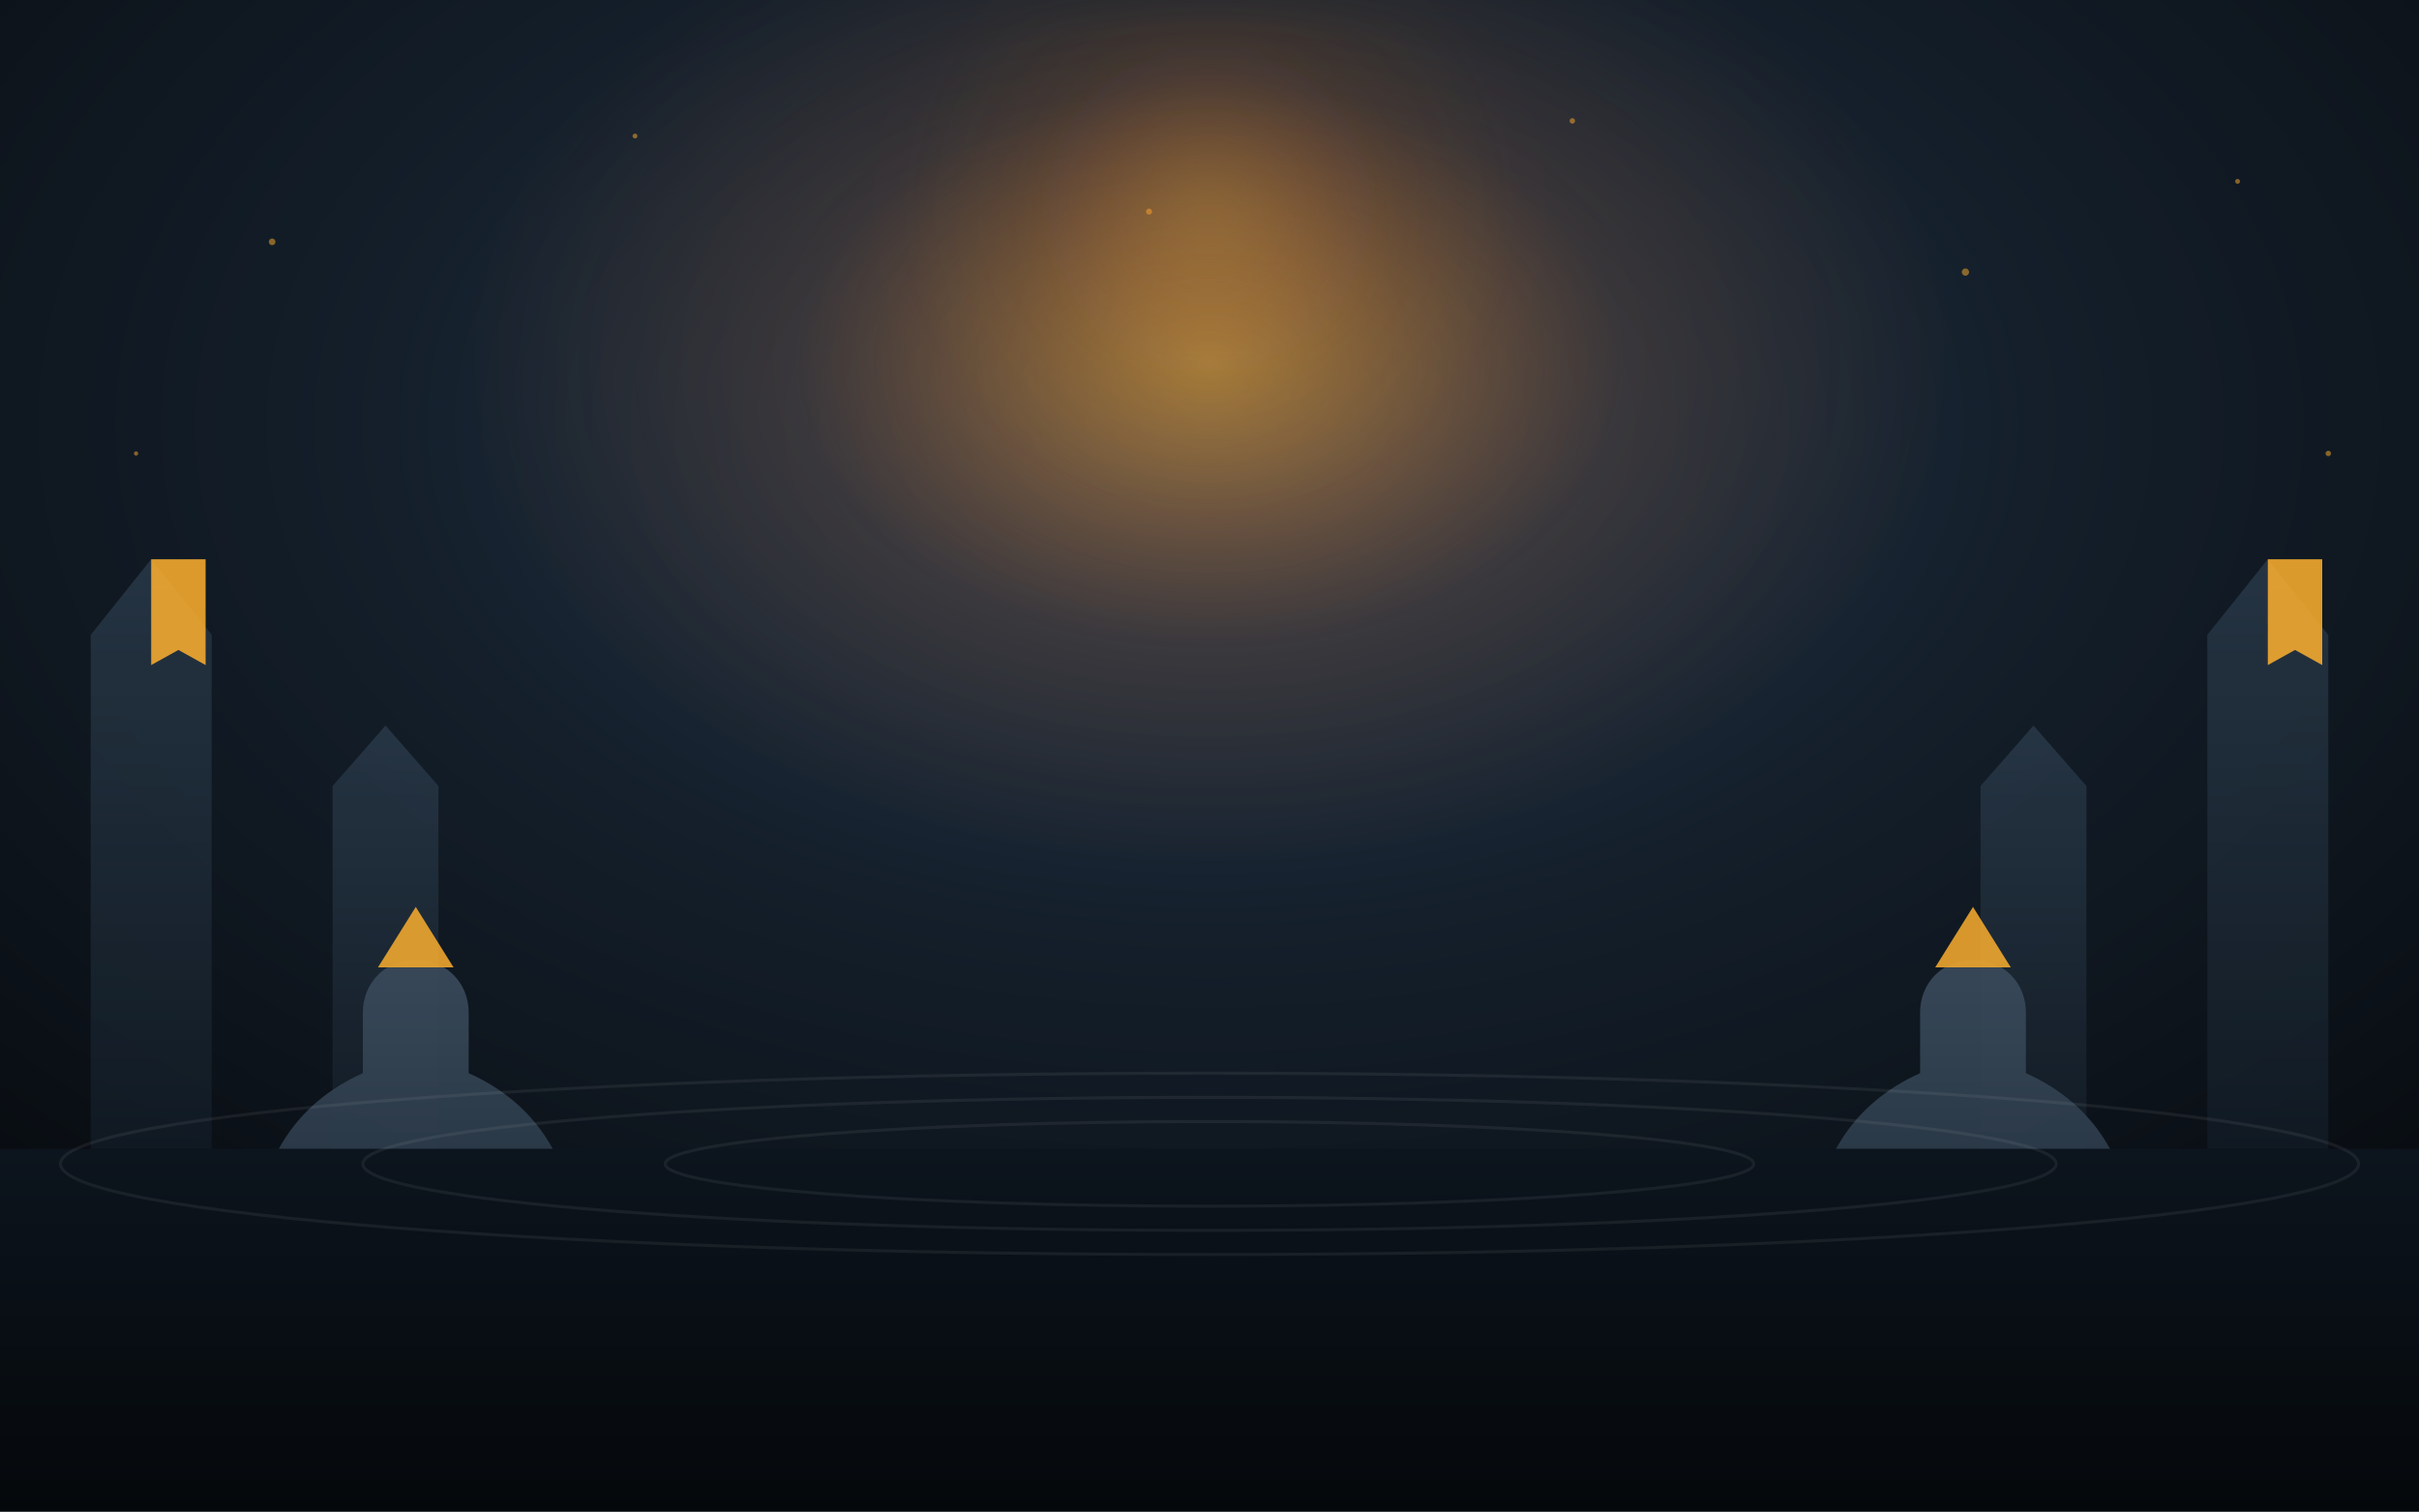
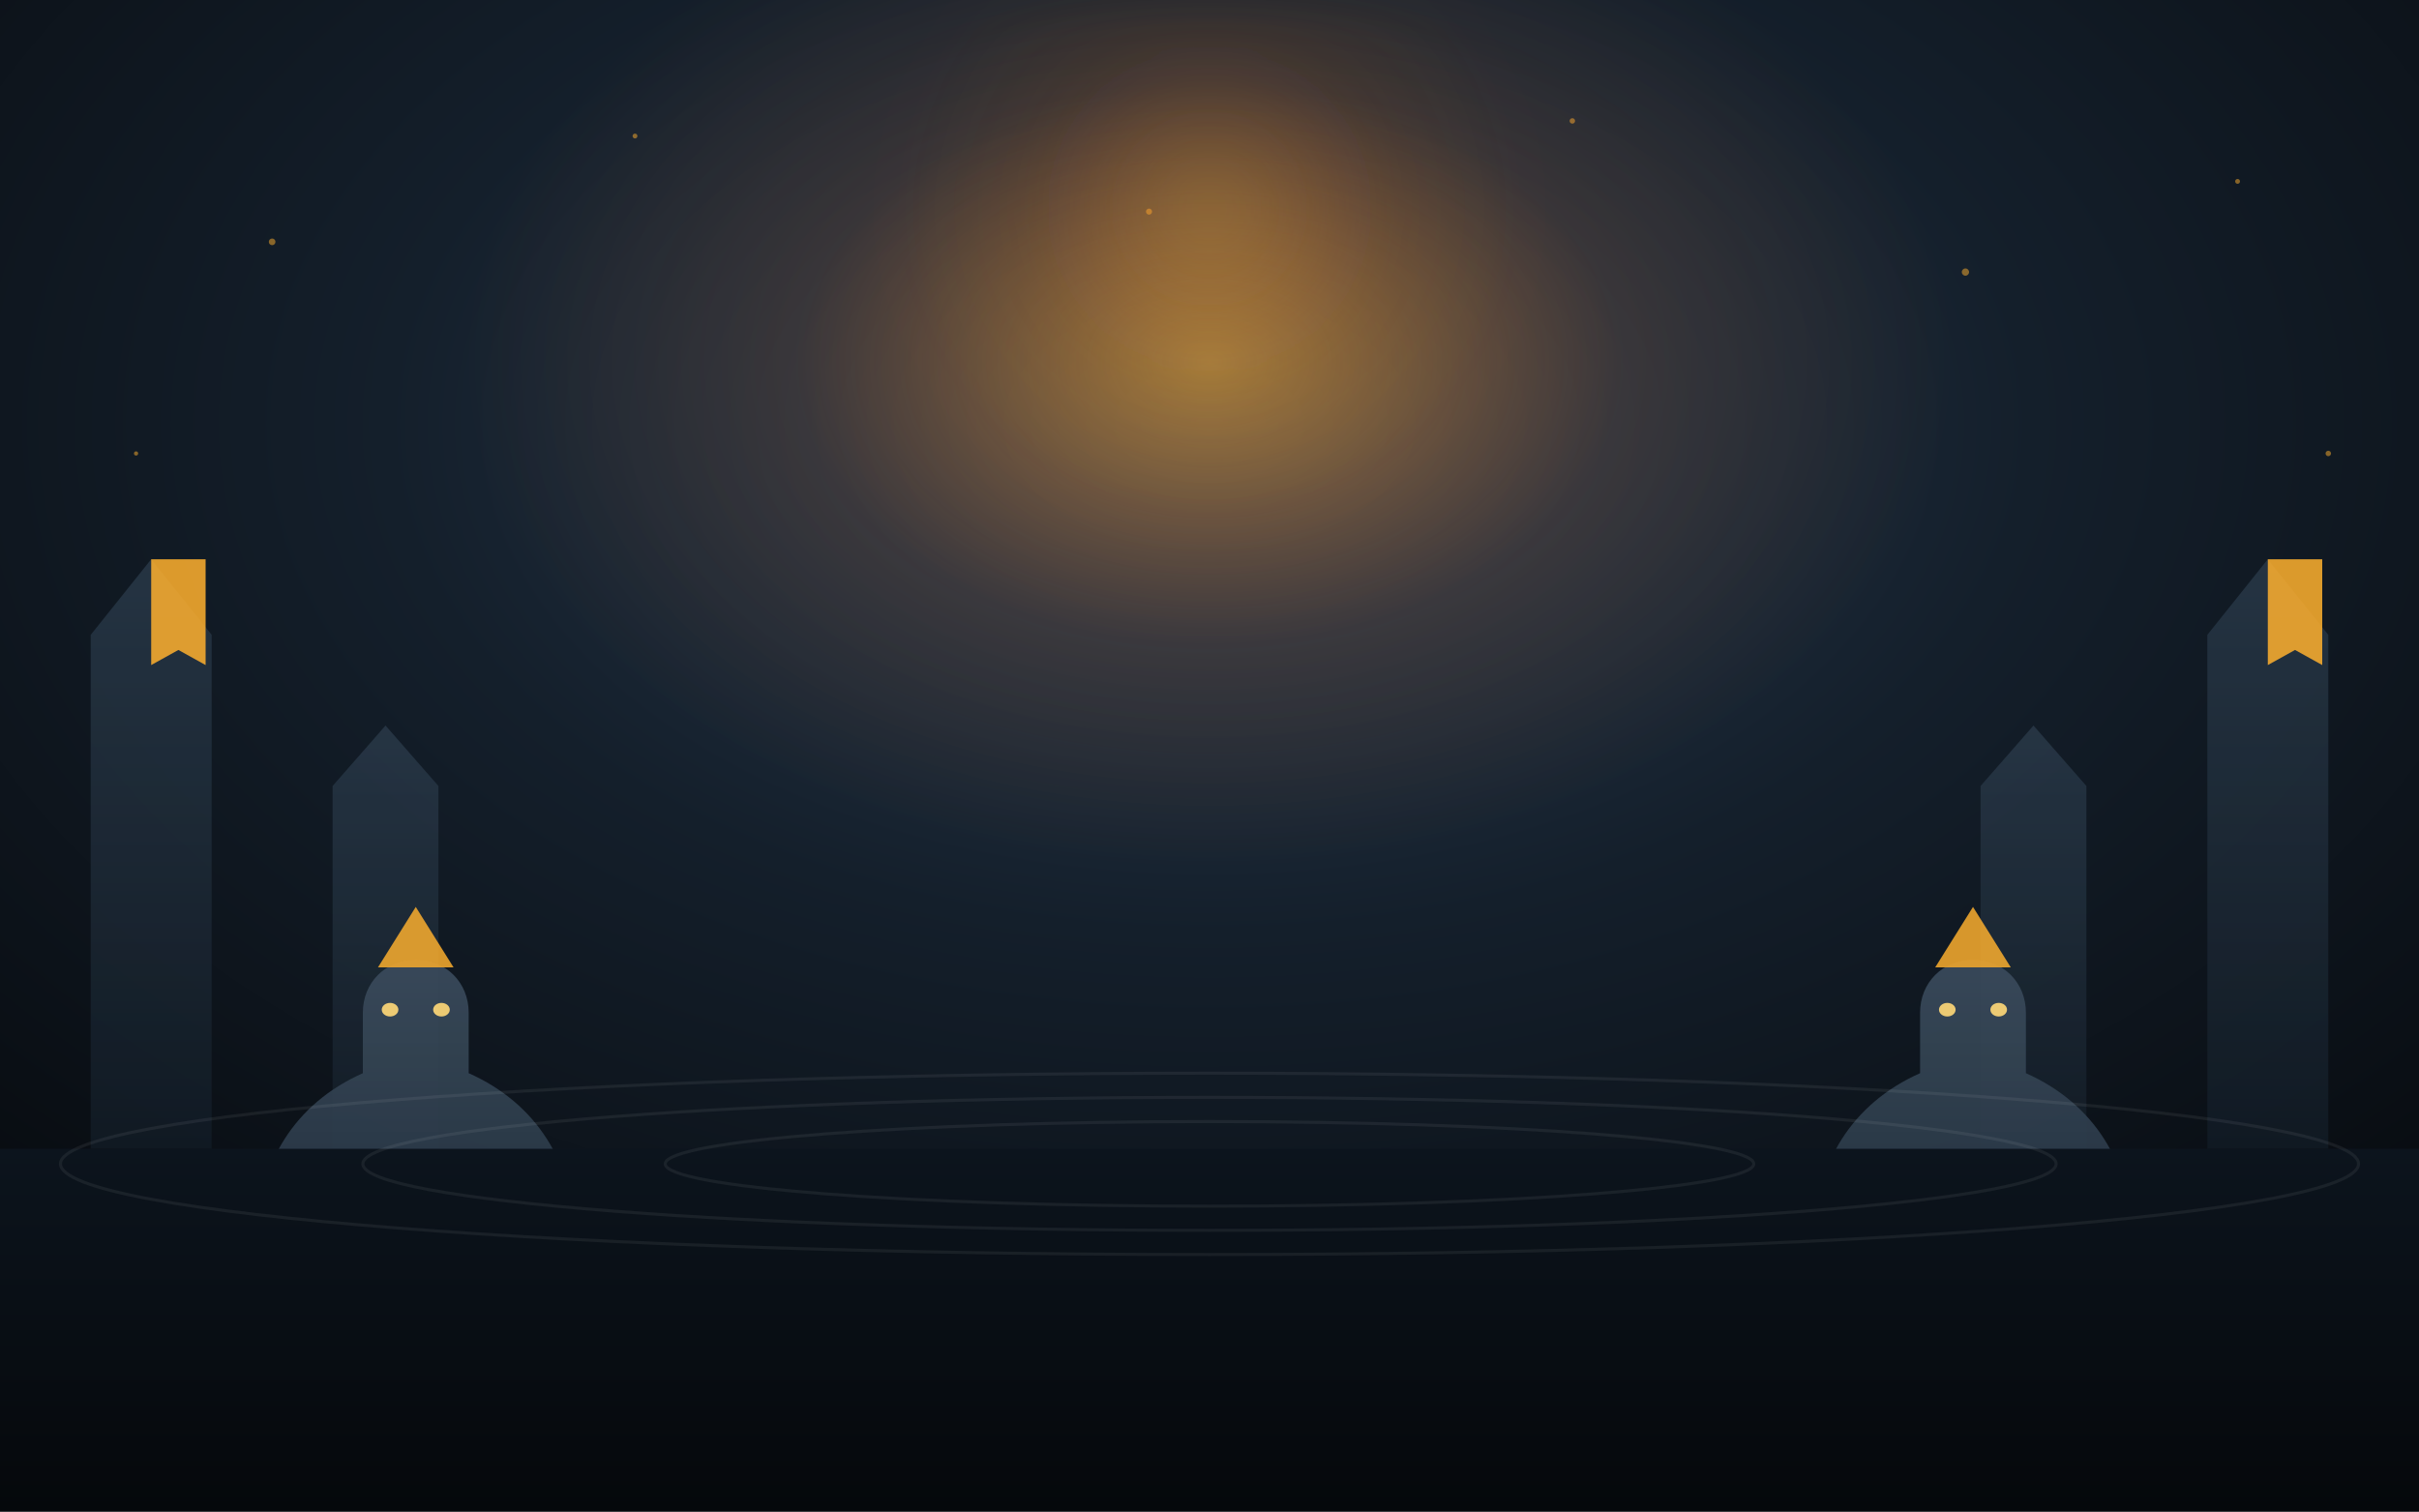
<svg xmlns="http://www.w3.org/2000/svg" viewBox="0 0 1600 1000" preserveAspectRatio="xMidYMid slice" aria-hidden="true">
  <defs>
    <radialGradient id="skyGlow" cx="50%" cy="28%" r="75%">
      <stop offset="0%" stop-color="#2a3d52" />
      <stop offset="45%" stop-color="#141f2b" />
      <stop offset="100%" stop-color="#070a0e" />
    </radialGradient>
    <radialGradient id="emberGlow" cx="50%" cy="38%" r="40%">
      <stop offset="0%" stop-color="#ffb02e" stop-opacity="0.55" />
      <stop offset="55%" stop-color="#ff7a1f" stop-opacity="0.12" />
      <stop offset="100%" stop-color="#ff7a1f" stop-opacity="0" />
    </radialGradient>
    <linearGradient id="arenaFloor" x1="0" y1="0" x2="0" y2="1">
      <stop offset="0%" stop-color="#0c141d" />
      <stop offset="100%" stop-color="#05080b" />
    </linearGradient>
    <linearGradient id="pillarGrad" x1="0" y1="0" x2="0" y2="1">
      <stop offset="0%" stop-color="#2a3a4a" />
      <stop offset="100%" stop-color="#121c26" />
    </linearGradient>
    <linearGradient id="knightGrad" x1="0" y1="0" x2="0" y2="1">
      <stop offset="0%" stop-color="#3a4b5c" />
      <stop offset="100%" stop-color="#17222d" />
    </linearGradient>
    <filter id="softBlur" x="-50%" y="-50%" width="200%" height="200%">
      <feGaussianBlur stdDeviation="18" />
    </filter>
  </defs>
+   <style>
+     /* Knight eyes: lit most of the time, with a quick natural blink on a loop.
+        Two different timings/offsets so both knights don't blink in perfect unison. */
+     .hb-eye{fill:#ffd97a;transform-box:fill-box;transform-origin:center}
+     .hb-eye-l{animation:hbBlink 5.2s ease-in-out infinite}
+     .hb-eye-r{animation:hbBlink 6.1s ease-in-out infinite .35s}
+     @keyframes hbBlink{
+       0%,91%,100%{transform:scaleY(1)}
+       94%{transform:scaleY(.08)}
+       97%{transform:scaleY(1)}
+     }
+   </style>
  <rect width="1600" height="1000" fill="url(#skyGlow)" />
  <g class="hb-embers" fill="#ffb02e" opacity="0.5">
    <circle cx="180" cy="160" r="2.2" />
    <circle cx="420" cy="90" r="1.6" />
    <circle cx="760" cy="140" r="2" />
    <circle cx="1040" cy="80" r="1.8" />
    <circle cx="1300" cy="180" r="2.4" />
    <circle cx="1480" cy="120" r="1.6" />
    <circle cx="90" cy="300" r="1.4" />
    <circle cx="1540" cy="300" r="1.8" />
  </g>
  <ellipse cx="800" cy="340" rx="620" ry="420" fill="url(#emberGlow)" />
  <g fill="url(#pillarGrad)" opacity="0.8">
    <path d="M60 760 L60 420 L100 370 L140 420 L140 760 Z" />
    <path d="M1460 760 L1460 420 L1500 370 L1540 420 L1540 760 Z" />
    <path d="M220 780 L220 520 L255 480 L290 520 L290 780 Z" />
    <path d="M1310 780 L1310 520 L1345 480 L1380 520 L1380 780 Z" />
  </g>
  <g opacity="0.85">
    <path d="M100 370 L100 440 L118 430 L136 440 L136 370 Z" fill="#ffb02e" />
    <path d="M1500 370 L1500 440 L1518 430 L1536 440 L1536 370 Z" fill="#ffb02e" />
  </g>
  <g transform="translate(150,560)" fill="url(#knightGrad)" opacity="0.92">
    <path d="M70 420 C40 420 20 395 20 360 L20 260 C20 210 45 170 90 150 L90 110 C90 90 105 75 125 75 C145 75 160 90 160 110 L160 150 C205 170 230 210 230 260 L230 360 C230 395 210 420 180 420 Z" />
    <path d="M125 40 L150 80 L100 80 Z" fill="#ffb02e" opacity="0.9" />
    <rect x="0" y="230" width="22" height="110" rx="8" />
    <rect x="228" y="230" width="22" height="110" rx="8" />
+     <ellipse class="hb-eye hb-eye-l" cx="108" cy="108" rx="5.5" ry="4.5" />
+     <ellipse class="hb-eye hb-eye-r" cx="142" cy="108" rx="5.5" ry="4.5" />
  </g>
  <g transform="translate(1180,560) scale(-1,1) translate(-250,0)" fill="url(#knightGrad)" opacity="0.92">
    <path d="M70 420 C40 420 20 395 20 360 L20 260 C20 210 45 170 90 150 L90 110 C90 90 105 75 125 75 C145 75 160 90 160 110 L160 150 C205 170 230 210 230 260 L230 360 C230 395 210 420 180 420 Z" />
    <path d="M125 40 L150 80 L100 80 Z" fill="#ffb02e" opacity="0.9" />
    <rect x="0" y="230" width="22" height="110" rx="8" />
    <rect x="228" y="230" width="22" height="110" rx="8" />
+     <ellipse class="hb-eye hb-eye-l" cx="108" cy="108" rx="5.5" ry="4.5" />
+     <ellipse class="hb-eye hb-eye-r" cx="142" cy="108" rx="5.5" ry="4.5" />
  </g>
  <rect x="0" y="760" width="1600" height="240" fill="url(#arenaFloor)" />
  <g stroke="#ffffff10" stroke-width="2" fill="none">
    <ellipse cx="800" cy="770" rx="760" ry="60" />
    <ellipse cx="800" cy="770" rx="560" ry="44" />
    <ellipse cx="800" cy="770" rx="360" ry="28" />
  </g>
  <circle cx="800" cy="200" r="260" fill="url(#emberGlow)" filter="url(#softBlur)" opacity="0.5" class="hb-pulse" />
</svg>
